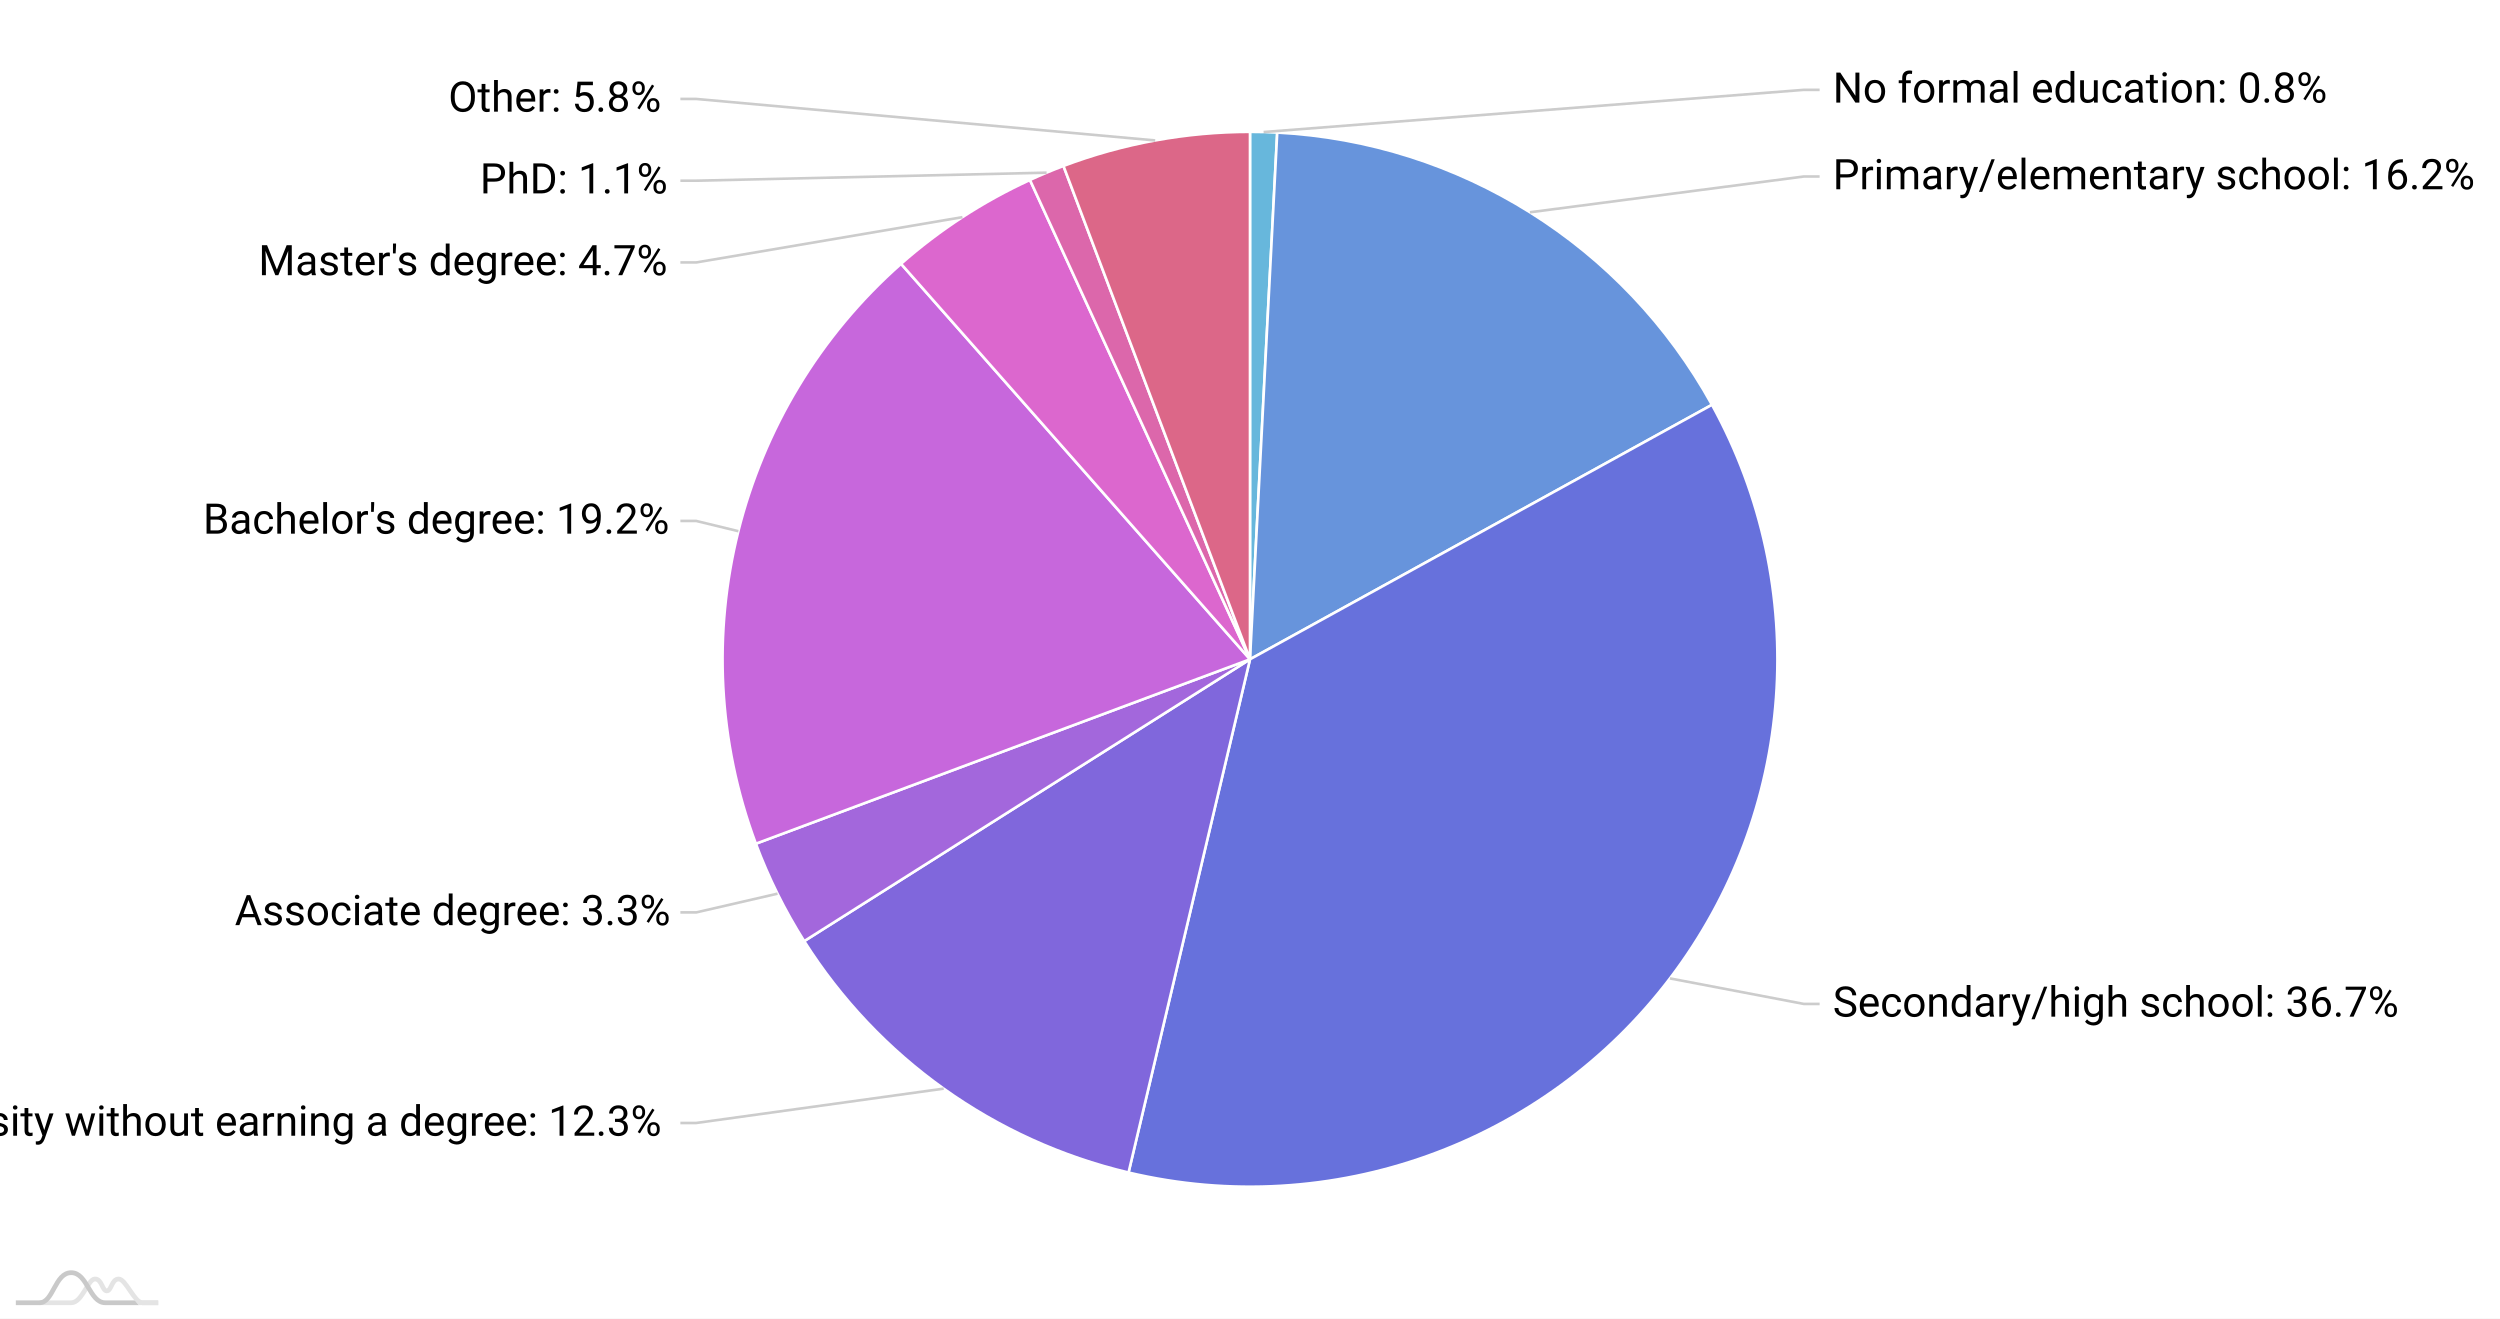
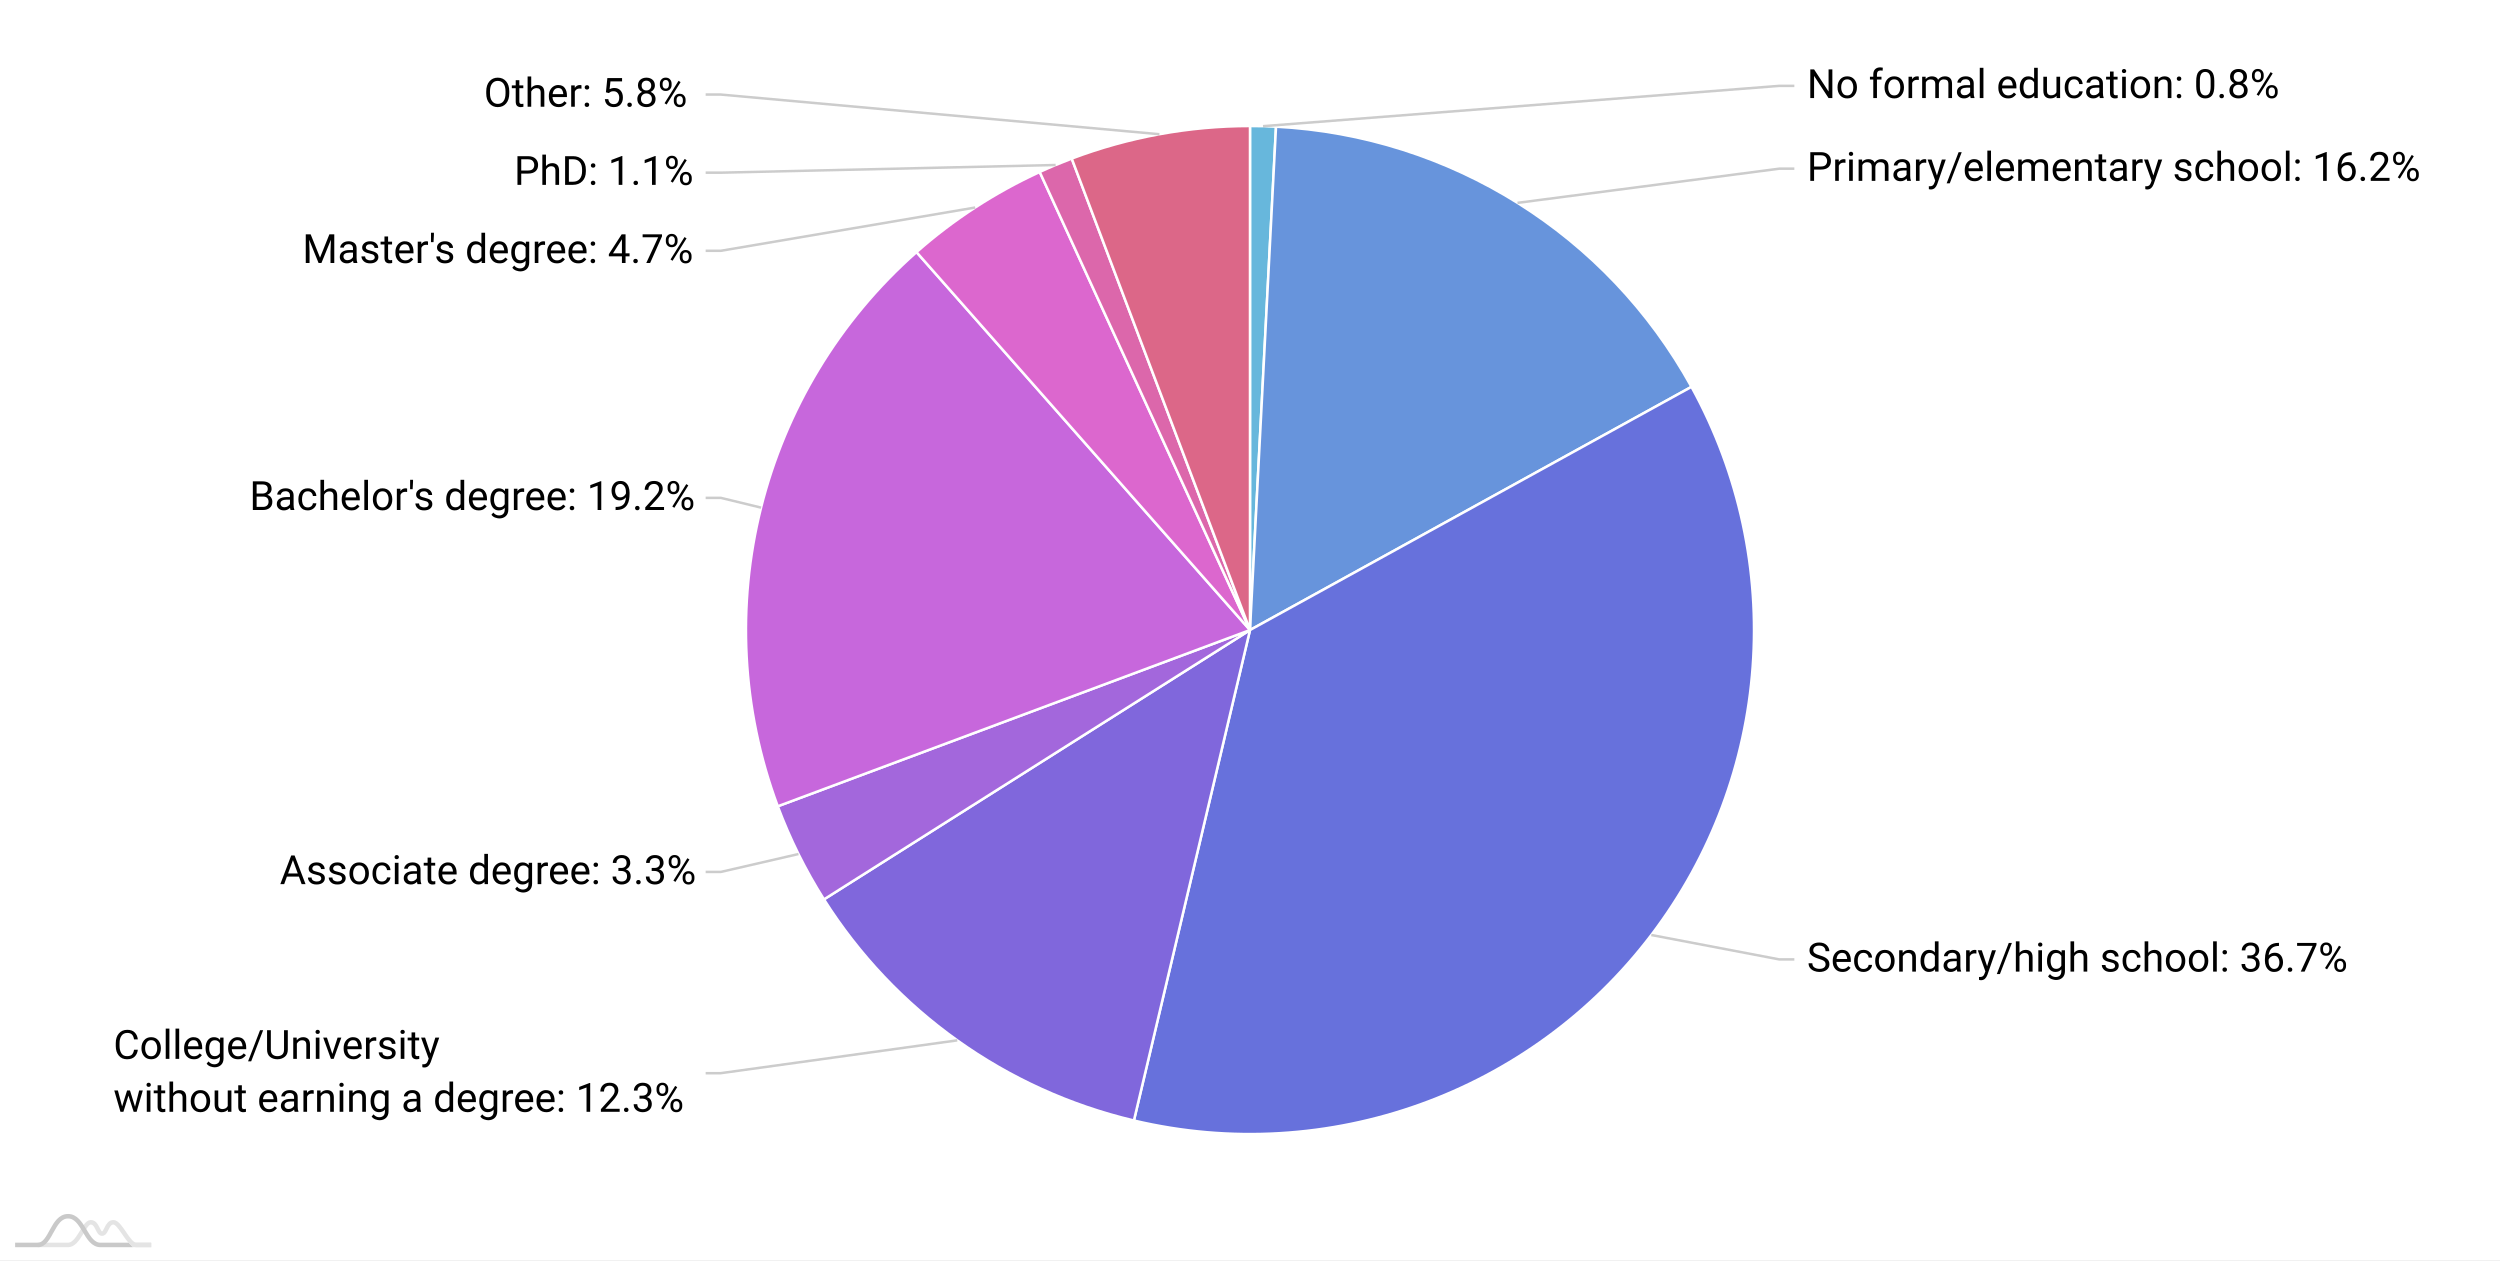
- <svg xmlns="http://www.w3.org/2000/svg" width="948px" height="500px" viewBox="0 0 948 500" style="font-family: -apple-system, BlinkMacSystemFont, Segoe UI, Roboto, Helvetica, Arial, sans-serif, Apple Color Emoji, Segoe UI Emoji, Segoe UI Symbol;font-size: 16px;" version="1.1">
+ <svg xmlns="http://www.w3.org/2000/svg" width="992px" height="500px" viewBox="0 0 992 500" style="font-family: -apple-system, BlinkMacSystemFont, Segoe UI, Roboto, Helvetica, Arial, sans-serif, Apple Color Emoji, Segoe UI Emoji, Segoe UI Symbol;font-size: 16px;" version="1.1">
  <defs>
    <clipPath id="id-46">
-       <rect width="948" height="500" />
+       <rect width="992" height="500" />
    </clipPath>
    <linearGradient id="gradient-id-69" x1="1%" x2="99%" y1="59%" y2="41%">
      <stop stop-color="#474758" offset="0" />
      <stop stop-color="#474758" stop-opacity="1" offset="0.75" />
      <stop stop-color="#3cabff" stop-opacity="1" offset="0.755" />
    </linearGradient>
    <clipPath id="id-78" />
    <filter id="filter-id-51" filterUnits="objectBoundingBox" width="200%" height="200%" x="-50%" y="-50%">
      <feGaussianBlur result="blurOut" in="SourceGraphic" stdDeviation="1.5" />
      <feOffset result="offsetBlur" dx="1" dy="1" />
      <feFlood flood-color="#000000" flood-opacity="0.5" />
      <feComposite in2="offsetBlur" operator="in" />
      <feMerge>
        <feMergeNode />
        <feMergeNode in="SourceGraphic" />
      </feMerge>
    </filter>
    <filter id="filter-id-66" filterUnits="objectBoundingBox" width="120%" height="120%" x="-10%" y="-10%">
      <feColorMatrix type="saturate" values="0" />
    </filter>
    <filter id="filter-id-83" filterUnits="objectBoundingBox" width="200%" height="200%" x="-50%" y="-50%">
      <feGaussianBlur result="blurOut" in="SourceGraphic" stdDeviation="1.5" />
      <feOffset result="offsetBlur" dx="1" dy="1" />
      <feFlood flood-color="#000000" flood-opacity="0.5" />
      <feComposite in2="offsetBlur" operator="in" />
      <feMerge>
        <feMergeNode />
        <feMergeNode in="SourceGraphic" />
      </feMerge>
    </filter>
  </defs>
  <g style="">
    <g fill="#ffffff" fill-opacity="1">
-       <rect width="948" height="500" />
+       <rect width="992" height="500" />
    </g>
    <g>
      <g role="region" clip-path="url(#id-46)" opacity="1" aria-label="Chart">
        <g>
          <g>
            <g>
              <g>
                <g>
-                   <g transform="translate(474,250)">
+                   <g transform="translate(496,250)">
                    <g>
                      <g role="group" aria-label="Series">
                        <g>
                          <g clip-path="url(#id-78)">
                            <g />
                          </g>
                          <g />
                          <g>
                            <g>
-                               <g stroke-opacity="1" stroke="#ffffff" role="menuitem" focusable="true" tabindex="0" fill="#67b7dc" id="id-106" transform="translate(0,0)">
+                               <g stroke-opacity="1" stroke="#ffffff" role="menuitem" focusable="true" tabindex="0" fill="#67b7dc">
                                <g>
                                  <g>
                                    <path d=" M0,0  L0,-200  a200,200,0,0,1,10.324,0.267 L0,0 " />
                                  </g>
                                  <g />
                                </g>
                              </g>
-                               <g stroke-opacity="1" stroke="#ffffff" role="menuitem" focusable="true" tabindex="0" fill="#6794dc" id="id-126" transform="translate(0,0)">
+                               <g stroke-opacity="1" stroke="#ffffff" role="menuitem" focusable="true" tabindex="0" fill="#6794dc">
                                <g>
                                  <g>
                                    <path d=" M0,0  L10.324,-199.733  a200,200,0,0,1,164.854,103.232 L0,0 " />
                                  </g>
                                  <g />
                                </g>
                              </g>
-                               <g stroke-opacity="1" stroke="#ffffff" role="menuitem" focusable="true" tabindex="0" fill="#6771dc" id="id-143" transform="translate(0,0)">
+                               <g stroke-opacity="1" stroke="#ffffff" role="menuitem" focusable="true" tabindex="0" fill="#6771dc">
                                <g>
                                  <g>
                                    <path d=" M0,0  L175.178,-96.501  a200,200,0,0,1,-221.239,291.125 L0,0 " />
                                  </g>
                                  <g />
                                </g>
                              </g>
-                               <g stroke-opacity="1" stroke="#ffffff" role="menuitem" focusable="true" tabindex="0" fill="#8067dc" id="id-160" transform="translate(0,0)">
+                               <g stroke-opacity="1" stroke="#ffffff" role="menuitem" focusable="true" tabindex="0" fill="#8067dc">
                                <g>
                                  <g>
                                    <path d=" M0,0  L-46.061,194.624  a200,200,0,0,1,-122.989,-87.749 L0,0 " />
                                  </g>
                                  <g />
                                </g>
                              </g>
-                               <g stroke-opacity="1" stroke="#ffffff" role="menuitem" focusable="true" tabindex="0" fill="#a367dc" id="id-177" transform="translate(0,0)">
+                               <g stroke-opacity="1" stroke="#ffffff" role="menuitem" focusable="true" tabindex="0" fill="#a367dc">
                                <g>
                                  <g>
                                    <path d=" M0,0  L-169.05,106.874  a200,200,0,0,1,-18.326,-36.945 L0,0 " />
                                  </g>
                                  <g />
                                </g>
                              </g>
-                               <g stroke-opacity="1" stroke="#ffffff" role="menuitem" focusable="true" tabindex="0" fill="#c767dc" id="id-194" transform="translate(0,0)">
+                               <g stroke-opacity="1" stroke="#ffffff" role="menuitem" focusable="true" tabindex="0" fill="#c767dc">
                                <g>
                                  <g>
                                    <path d=" M0,0  L-187.376,69.93  a200,200,0,0,1,55.049,-219.895 L0,0 " />
                                  </g>
                                  <g />
                                </g>
                              </g>
-                               <g stroke-opacity="1" stroke="#ffffff" role="menuitem" focusable="true" tabindex="0" fill="#dc67ce" id="id-211" transform="translate(0,0)">
+                               <g stroke-opacity="1" stroke="#ffffff" role="menuitem" focusable="true" tabindex="0" fill="#dc67ce">
                                <g>
                                  <g>
                                    <path d=" M0,0  L-132.327,-149.965  a200,200,0,0,1,48.888,-31.798 L0,0 " />
                                  </g>
                                  <g />
                                </g>
                              </g>
-                               <g stroke-opacity="1" stroke="#ffffff" role="menuitem" focusable="true" tabindex="0" fill="#dc67ab" id="id-228" transform="translate(0,0)">
+                               <g stroke-opacity="1" stroke="#ffffff" role="menuitem" focusable="true" tabindex="0" fill="#dc67ab">
                                <g>
                                  <g>
                                    <path d=" M0,0  L-83.439,-181.763  a200,200,0,0,1,12.704,-5.31 L0,0 " />
                                  </g>
                                  <g />
                                </g>
                              </g>
-                               <g stroke-opacity="1" stroke="#ffffff" role="menuitem" focusable="true" tabindex="0" fill="#dc6788" id="id-245" transform="translate(0,0)">
+                               <g stroke-opacity="1" stroke="#ffffff" role="menuitem" focusable="true" tabindex="0" fill="#dc6788">
                                <g>
                                  <g>
                                    <path d=" M0,0  L-70.735,-187.074  a200,200,0,0,1,70.735,-12.926 L0,0 " />
                                  </g>
                                  <g />
                                </g>
                              </g>
                            </g>
                          </g>
                          <g>
                            <g>
                              <g fill-opacity="0" stroke-opacity="0.2" stroke="#000000" stroke-width="1">
                                <polyline points="5.164,-199.933,210,-215.928,216,-215.928" />
                              </g>
                              <g fill-opacity="0" stroke-opacity="0.2" stroke="#000000" stroke-width="1">
                                <polyline points="106.146,-169.508,210,-183.069,216,-183.069" />
                              </g>
                              <g fill-opacity="0" stroke-opacity="0.2" stroke="#000000" stroke-width="1">
                                <polyline points="159.237,121.011,210,130.692,216,130.692" />
                              </g>
                              <g fill-opacity="0" stroke-opacity="0.2" stroke="#000000" stroke-width="1">
                                <polyline points="-116.16,162.809,-210,175.834,-216,175.834" />
                              </g>
                              <g fill-opacity="0" stroke-opacity="0.2" stroke="#000000" stroke-width="1">
                                <polyline points="-179.168,88.876,-210,95.986,-216,95.986" />
                              </g>
                              <g fill-opacity="0" stroke-opacity="0.2" stroke="#000000" stroke-width="1">
                                <polyline points="-194.013,-48.57,-210,-52.456,-216,-52.456" />
                              </g>
                              <g fill-opacity="0" stroke-opacity="0.2" stroke="#000000" stroke-width="1">
                                <polyline points="-109.048,-167.656,-210,-150.481,-216,-150.481" />
                              </g>
                              <g fill-opacity="0" stroke-opacity="0.2" stroke="#000000" stroke-width="1">
                                <polyline points="-77.133,-184.528,-210,-181.481,-216,-181.481" />
                              </g>
                              <g fill-opacity="0" stroke-opacity="0.2" stroke="#000000" stroke-width="1">
                                <polyline points="-35.953,-196.742,-210,-212.481,-216,-212.481" />
                              </g>
                            </g>
                          </g>
                          <g>
                            <g>
                              <g fill="#000000" aria-label="No formal education: 0.8%" transform="translate(216,-215.928)">
                                <g transform="translate(5,-10.5)" style="user-select: none;">
                                  <text x="0" y="21" dy="-5.67">
                                    <tspan>No formal education: 0.8%</tspan>
                                  </text>
                                </g>
                              </g>
                              <g fill="#000000" aria-label="Primary/elementary school: 16.2%" transform="translate(216,-183.069)">
                                <g transform="translate(5,-10.5)" style="user-select: none;">
                                  <text x="0" y="21" dy="-5.67">
                                    <tspan>Primary/elementary school: 16.2%</tspan>
                                  </text>
                                </g>
                              </g>
                              <g fill="#000000" aria-label="Secondary/high school: 36.7%" transform="translate(216,130.692)">
                                <g transform="translate(5,-10.5)" style="user-select: none;">
                                  <text x="0" y="21" dy="-5.67">
                                    <tspan>Secondary/high school: 36.7%</tspan>
                                  </text>
                                </g>
                              </g>
-                               <g fill="#000000" aria-label="College/University without earning a degree: 12.3%" transform="translate(-216,175.834)">
-                                 <g transform="translate(-367,-10.5)" style="user-select: none;">
-                                   <text x="0" y="21" dy="-5.67">
-                                     <tspan>College/University without earning a degree: 12.3%</tspan>
+                               <g fill="#000000" aria-label="College/University&#10; without earning a degree: 12.3%" transform="translate(-216,175.834)">
+                                 <g transform="translate(-235,-21)" style="user-select: none;">
+                                   <text x="0" y="21" dy="-5.67">
+                                     <tspan>College/University</tspan>
+                                   </text>
+                                   <text x="0" y="42" dy="-5.67">
+                                     <tspan> without earning a degree: 12.3%</tspan>
                                  </text>
                                </g>
                              </g>
                              <g fill="#000000" aria-label="Associate degree: 3.3%" transform="translate(-216,95.986)">
                                <g transform="translate(-169,-10.5)" style="user-select: none;">
                                  <text x="0" y="21" dy="-5.67">
                                    <tspan>Associate degree: 3.3%</tspan>
                                  </text>
                                </g>
                              </g>
                              <g fill="#000000" aria-label="Bachelor's degree: 19.2%" transform="translate(-216,-52.456)">
                                <g transform="translate(-181,-10.5)" style="user-select: none;">
                                  <text x="0" y="21" dy="-5.67">
                                    <tspan>Bachelor's degree: 19.2%</tspan>
                                  </text>
                                </g>
                              </g>
                              <g fill="#000000" aria-label="Master's degree: 4.7%" transform="translate(-216,-150.481)">
                                <g transform="translate(-160,-10.5)" style="user-select: none;">
                                  <text x="0" y="21" dy="-5.67">
                                    <tspan>Master's degree: 4.7%</tspan>
                                  </text>
                                </g>
                              </g>
                              <g fill="#000000" aria-label="PhD: 1.1%" transform="translate(-216,-181.481)">
                                <g transform="translate(-76,-10.5)" style="user-select: none;">
                                  <text x="0" y="21" dy="-5.67">
                                    <tspan>PhD: 1.1%</tspan>
                                  </text>
                                </g>
                              </g>
                              <g fill="#000000" aria-label="Other: 5.8%" transform="translate(-216,-212.481)">
                                <g transform="translate(-88,-10.5)" style="user-select: none;">
                                  <text x="0" y="21" dy="-5.67">
                                    <tspan>Other: 5.8%</tspan>
                                  </text>
                                </g>
                              </g>
                            </g>
                          </g>
                        </g>
                      </g>
                    </g>
                  </g>
-                   <g transform="translate(474,250)">
+                   <g transform="translate(496,250)">
                    <g>
                      <g>
                        <g />
                      </g>
                    </g>
                  </g>
                </g>
              </g>
            </g>
          </g>
        </g>
      </g>
      <g>
        <g>
          <g role="tooltip" visibility="hidden" opacity="0">
            <g fill="#ffffff" fill-opacity="0.9" stroke-width="1" stroke-opacity="1" stroke="#ffffff" filter="url(#filter-id-51)" transform="translate(0,6)" style="pointer-events: none;">
              <path d="M3,0 L3,0 L0,-6 L13,0 L21,0 a3,3 0 0 1 3,3 L24,8 a3,3 0 0 1 -3,3 L3,11 a3,3 0 0 1 -3,-3 L0,3 a3,3 0 0 1 3,-3" />
            </g>
            <g>
              <g fill="#ffffff" transform="translate(12,6)" style="pointer-events: none;">
                <g transform="translate(0,7)" display="none" />
              </g>
            </g>
          </g>
          <g visibility="hidden" style="pointer-events: none;" display="none">
            <g fill="#ffffff" opacity="1">
-               <rect width="948" height="500" />
-             </g>
-             <g>
-               <g transform="translate(474,250)">
+               <rect width="992" height="500" />
+             </g>
+             <g>
+               <g transform="translate(496,250)">
                <g>
                  <g stroke-opacity="1" fill="#f3f3f3" fill-opacity="0.8">
                    <g>
                      <g>
                        <path d=" M53,0  a53,53,0,0,1,-106,0 a53,53,0,0,1,106,0 M42,0  a42,42,0,0,0,-84,0 a42,42,0,0,0,84,0 L42,0 " />
                      </g>
                    </g>
                  </g>
                  <g stroke-opacity="1" fill="#000000" fill-opacity="0.2">
                    <g>
                      <g>
                        <path d=" M50,0  a50,50,0,0,1,-100,0 a50,50,0,0,1,100,0 M45,0  a45,45,0,0,0,-90,0 a45,45,0,0,0,90,0 L45,0 " />
                      </g>
                    </g>
                  </g>
                  <g fill="#000000" fill-opacity="0.4">
                    <g transform="translate(-19.5,-10.5)" style="user-select: none;">
                      <text x="19.5px" y="21" dy="-5.67" text-anchor="middle">
                        <tspan>100%</tspan>
                      </text>
                    </g>
                  </g>
                </g>
              </g>
            </g>
          </g>
          <g opacity="0.3" aria-labelledby="id-66-title" filter="url(#filter-id-66)" transform="translate(0,479)" style="cursor: pointer;">
            <g fill="#ffffff" opacity="0">
              <rect width="66" height="21" />
            </g>
            <g>
              <g shape-rendering="auto" fill="none" stroke-opacity="1" stroke-width="1.8" stroke="#3cabff">
                <path d=" M15,15  C17.4,15 22.8,15 27,15 C31.2,15 33.3,6 36,6 C38.7,6 38.7,10.5 40.5,10.5 C42.3,10.5 42.3,6 45,6 C47.7,6 51,15 54,15 C57,15 58.8,15 60,15" />
              </g>
              <g shape-rendering="auto" fill="none" stroke-opacity="1" stroke-width="1.8" stroke="url(#gradient-id-69)">
                <path d=" M6,15  C8.25,15 9.75,15 15,15 C20.25,15 20.775,3.6 27,3.6 C33.225,3.6 33.9,15 39.9,15 C45.9,15 45.975,15 51,15 C56.025,15 57.75,15 60,15" />
              </g>
            </g>
          </g>
-           <g role="tooltip" opacity="0" aria-describedby="id-194" transform="translate(376.2915,225.5393)" aria-hidden="true" visibility="hidden">
-             <g fill="#c767dc" fill-opacity="0.9" stroke-width="1" stroke-opacity="1" stroke="#ffffff" filter="url(#filter-id-83)" transform="translate(-116,-38)" style="pointer-events: none;">
-               <path d="M3,0 L229,0 a3,3 0 0 1 3,3 L232,29 a3,3 0 0 1 -3,3 L229,32 L121,32 L116,38 L111,32 L3,32 a3,3 0 0 1 -3,-3 L0,3 a3,3 0 0 1 3,-3" />
-             </g>
-             <g>
-               <g fill="#000000" transform="translate(0,-38)" style="pointer-events: none;">
-                 <g transform="translate(-104,7)" style="user-select: none;">
-                   <text x="0" y="21" dy="-5.67">
-                     <tspan>Bachelor's degree: 19.2% (70)</tspan>
-                   </text>
-                 </g>
+           <g role="tooltip" visibility="hidden" opacity="0">
+             <g fill="#ffffff" fill-opacity="0.9" stroke-width="1" stroke-opacity="1" stroke="#ffffff" filter="url(#filter-id-83)" transform="translate(0,6)" style="pointer-events: none;">
+               <path d="M3,0 L3,0 L0,-6 L13,0 L21,0 a3,3 0 0 1 3,3 L24,8 a3,3 0 0 1 -3,3 L3,11 a3,3 0 0 1 -3,-3 L0,3 a3,3 0 0 1 3,-3" />
+             </g>
+             <g>
+               <g fill="#ffffff" transform="translate(12,6)" style="pointer-events: none;">
+                 <g transform="translate(0,7)" display="none" />
              </g>
            </g>
          </g>
        </g>
      </g>
    </g>
  </g>
</svg>
